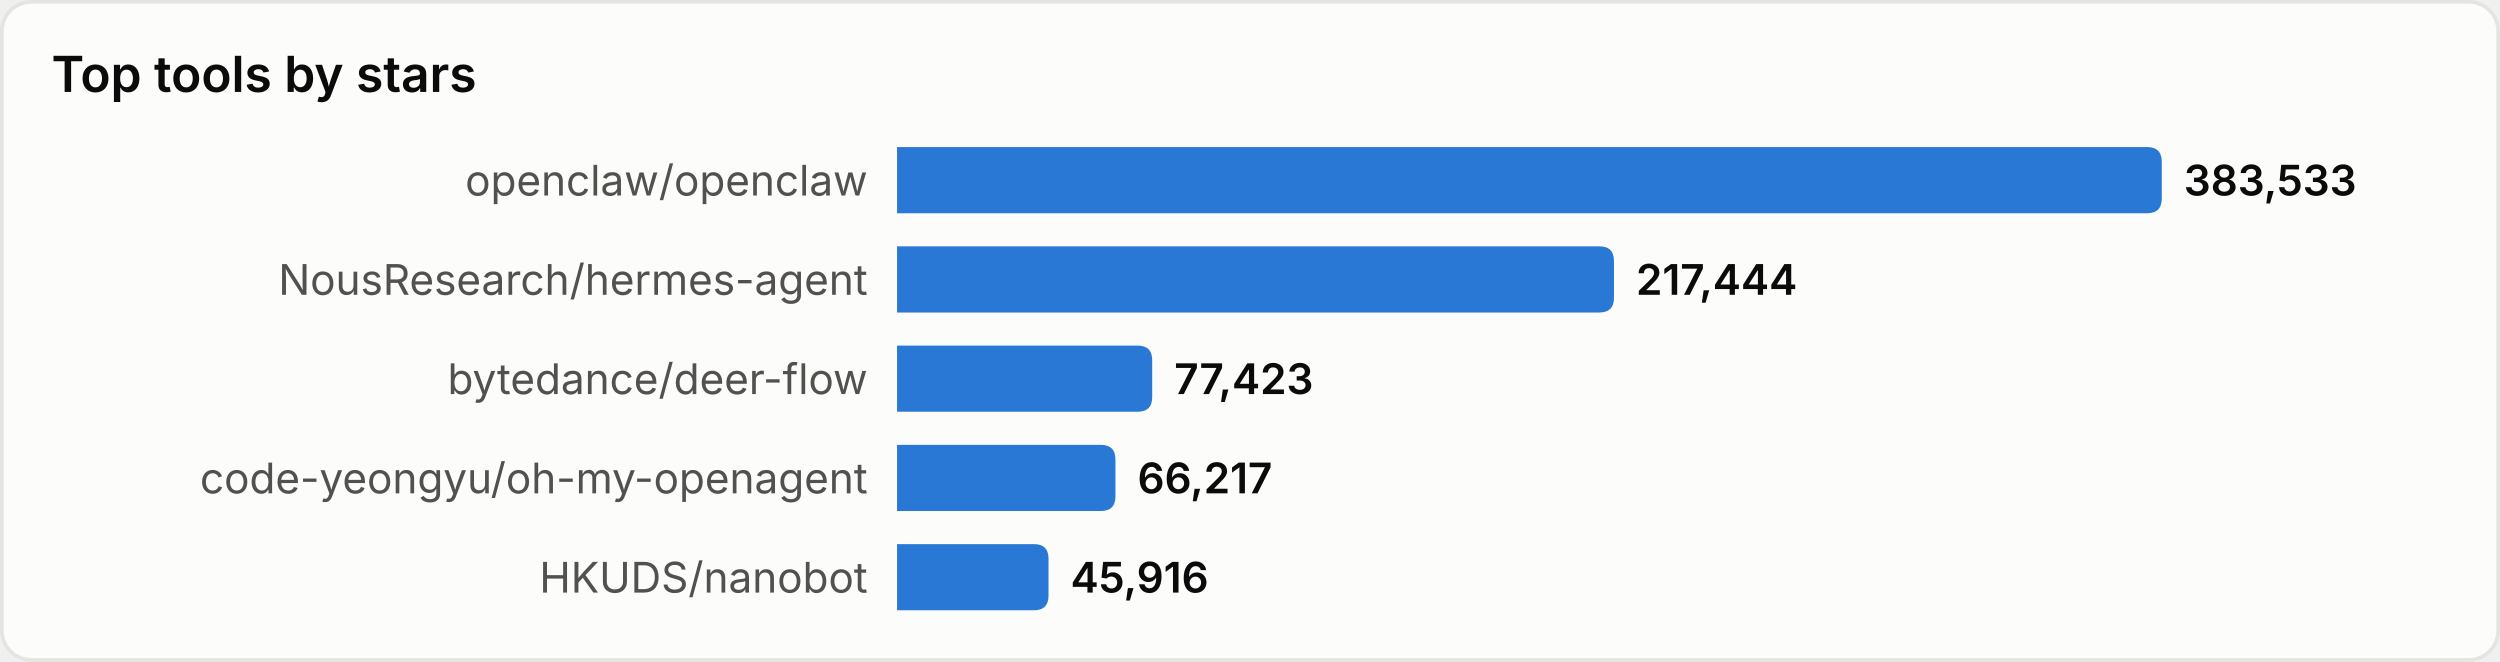
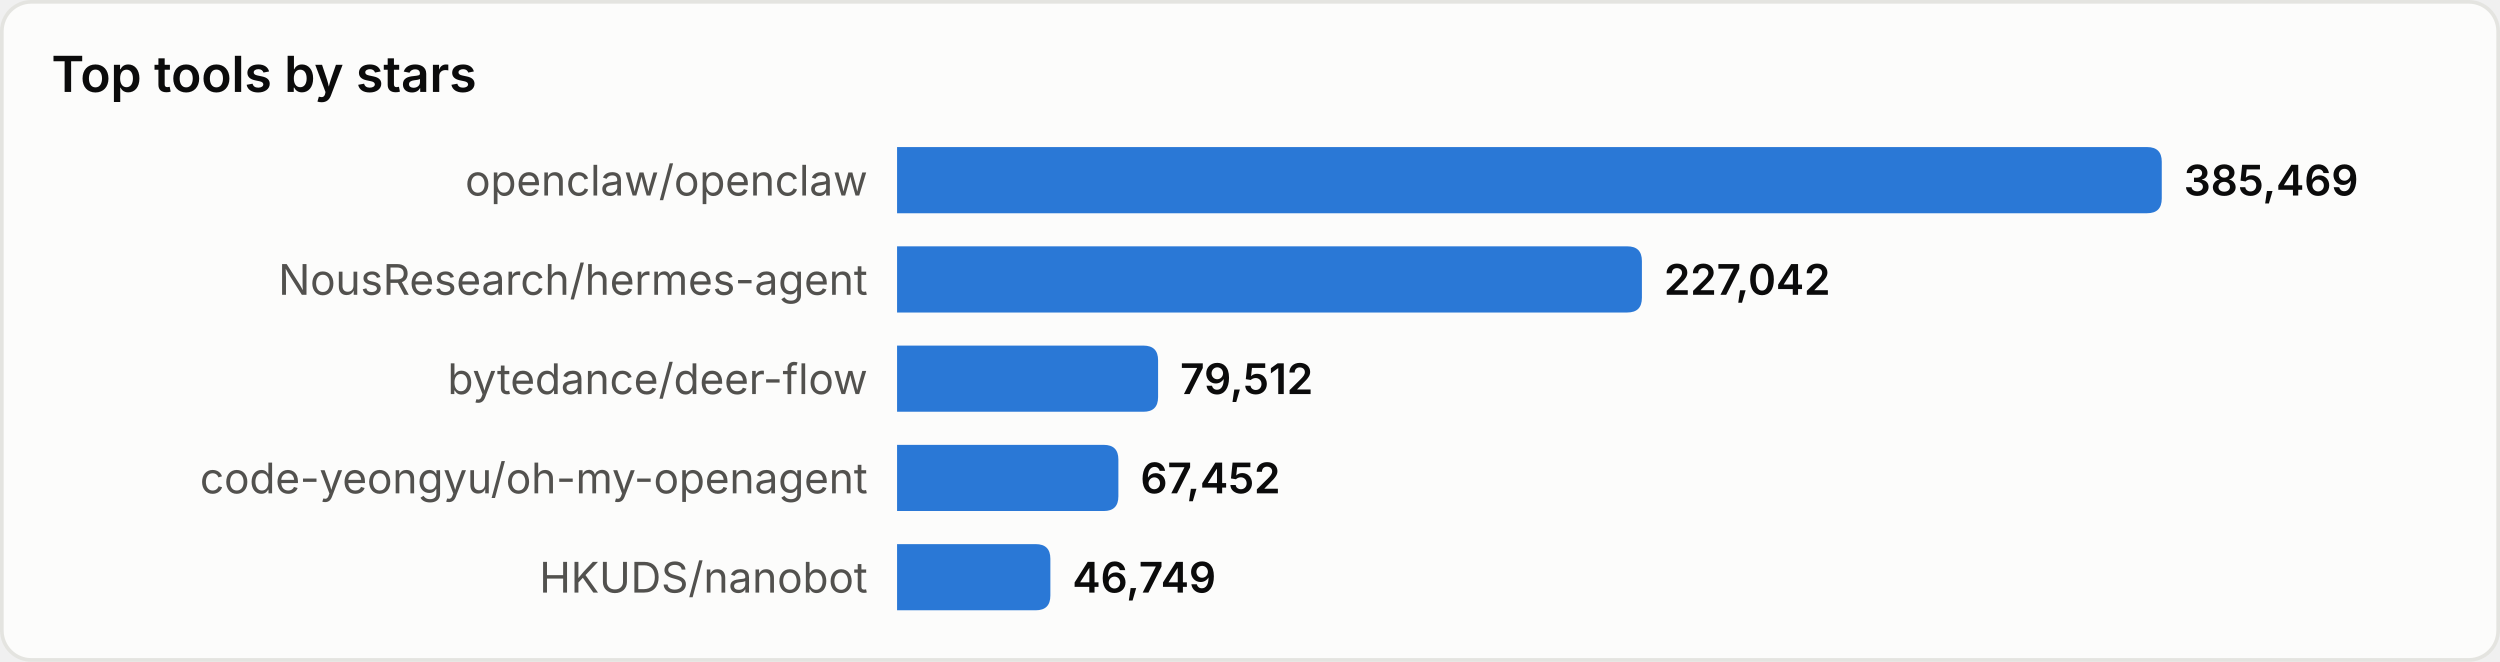
<svg xmlns="http://www.w3.org/2000/svg" width="680" height="180" viewBox="0 0 680 180" role="img" aria-label="Top tools by stars">
  <style>
text{font-family:system-ui,-apple-system,'Segoe UI',sans-serif}
.srf{fill:#fcfcfb;stroke:#e4e4e0}.ttl{fill:#0b0b0b;font-size:13.5px;font-weight:600}
.lbl{fill:#52514e;font-size:11.5px}.val{fill:#0b0b0b;font-size:11.5px;font-weight:600}
.bar{fill:#2a78d6}
@media(prefers-color-scheme:dark){
.srf{fill:#1a1a19;stroke:#33332f}.ttl{fill:#ffffff}
.lbl{fill:#c3c2b7}.val{fill:#ffffff}.bar{fill:#3987e5}
}
</style>
  <rect x="0.5" y="0.5" width="679" height="179" rx="8" class="srf" />
  <text x="14" y="25" class="ttl">Top tools by stars</text>
  <text x="236" y="49.0" class="lbl" text-anchor="end" dominant-baseline="central">openclaw/openclaw</text>
  <path d="M244,40 h340.0 q4,0 4,4 v10 q0,4 -4,4 h-340.0 z" class="bar" />
-   <text x="594.0" y="49.0" class="val" dominant-baseline="central">383,533</text>
+   <text x="594.0" y="49.0" class="val" dominant-baseline="central">385,469</text>
  <text x="236" y="76.0" class="lbl" text-anchor="end" dominant-baseline="central">NousResearch/hermes-agent</text>
-   <path d="M244,67 h191.0 q4,0 4,4 v10 q0,4 -4,4 h-191.0 z" class="bar" />
-   <text x="445.0" y="76.0" class="val" dominant-baseline="central">217,444</text>
+   <path d="M244,67 h198.6 q4,0 4,4 v10 q0,4 -4,4 h-198.6 z" class="bar" />
+   <text x="452.6" y="76.0" class="val" dominant-baseline="central">227,042</text>
  <text x="236" y="103.0" class="lbl" text-anchor="end" dominant-baseline="central">bytedance/deer-flow</text>
-   <path d="M244,94 h65.4 q4,0 4,4 v10 q0,4 -4,4 h-65.4 z" class="bar" />
-   <text x="319.4" y="103.0" class="val" dominant-baseline="central">77,423</text>
+   <path d="M244,94 h67.0 q4,0 4,4 v10 q0,4 -4,4 h-67.0 z" class="bar" />
+   <text x="321.0" y="103.0" class="val" dominant-baseline="central">79,512</text>
  <text x="236" y="130.0" class="lbl" text-anchor="end" dominant-baseline="central">code-yeongyu/oh-my-openagent</text>
-   <path d="M244,121 h55.4 q4,0 4,4 v10 q0,4 -4,4 h-55.4 z" class="bar" />
-   <text x="309.4" y="130.0" class="val" dominant-baseline="central">66,217</text>
+   <path d="M244,121 h56.2 q4,0 4,4 v10 q0,4 -4,4 h-56.2 z" class="bar" />
+   <text x="310.2" y="130.0" class="val" dominant-baseline="central">67,452</text>
  <text x="236" y="157.0" class="lbl" text-anchor="end" dominant-baseline="central">HKUDS/nanobot</text>
-   <path d="M244,148 h37.2 q4,0 4,4 v10 q0,4 -4,4 h-37.2 z" class="bar" />
-   <text x="291.2" y="157.0" class="val" dominant-baseline="central">45,916</text>
+   <path d="M244,148 h37.7 q4,0 4,4 v10 q0,4 -4,4 h-37.7 z" class="bar" />
+   <text x="291.7" y="157.0" class="val" dominant-baseline="central">46,749</text>
</svg>
